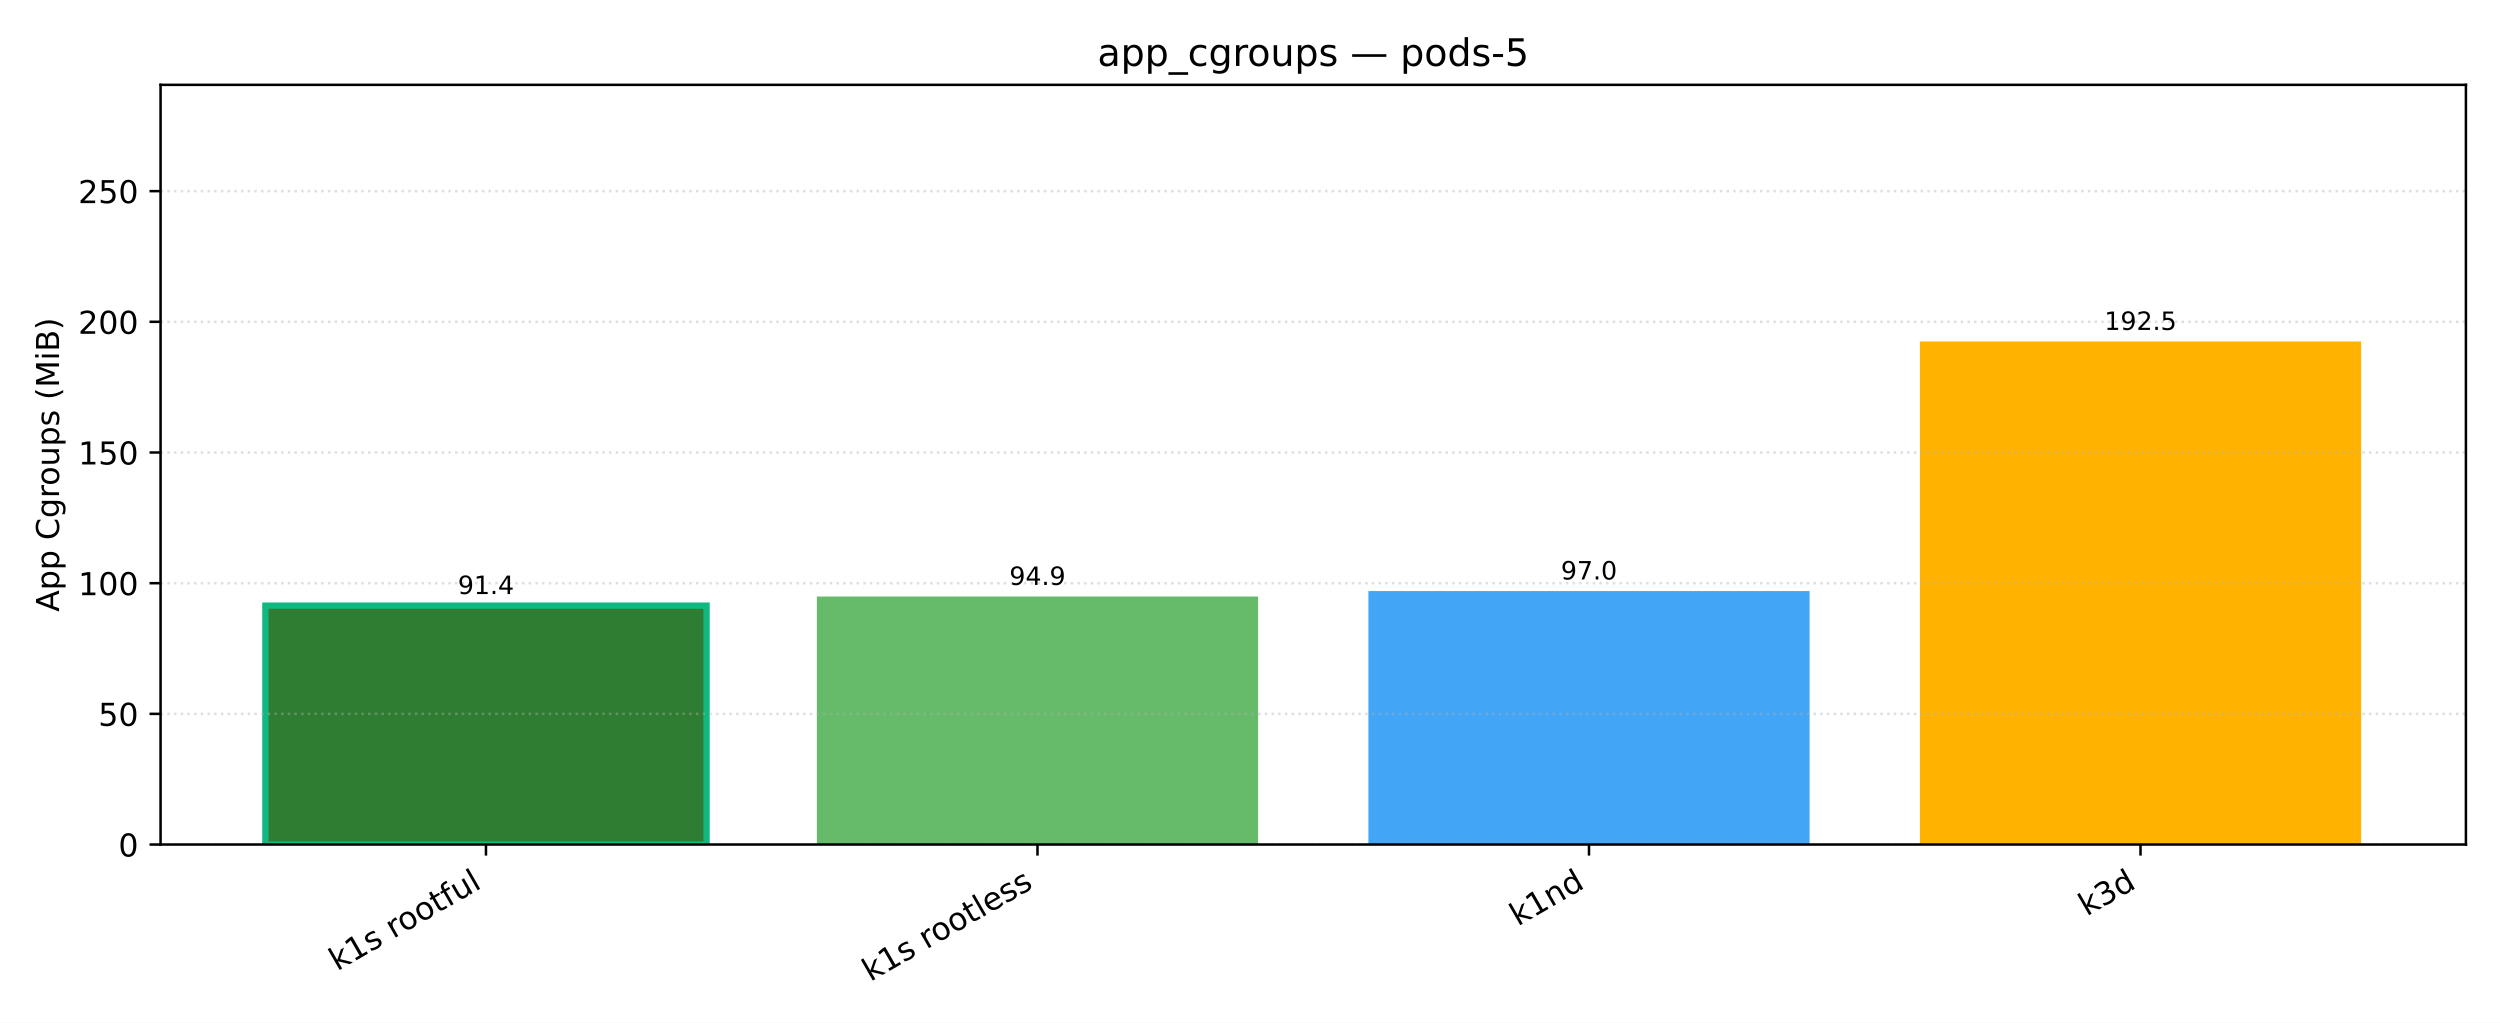
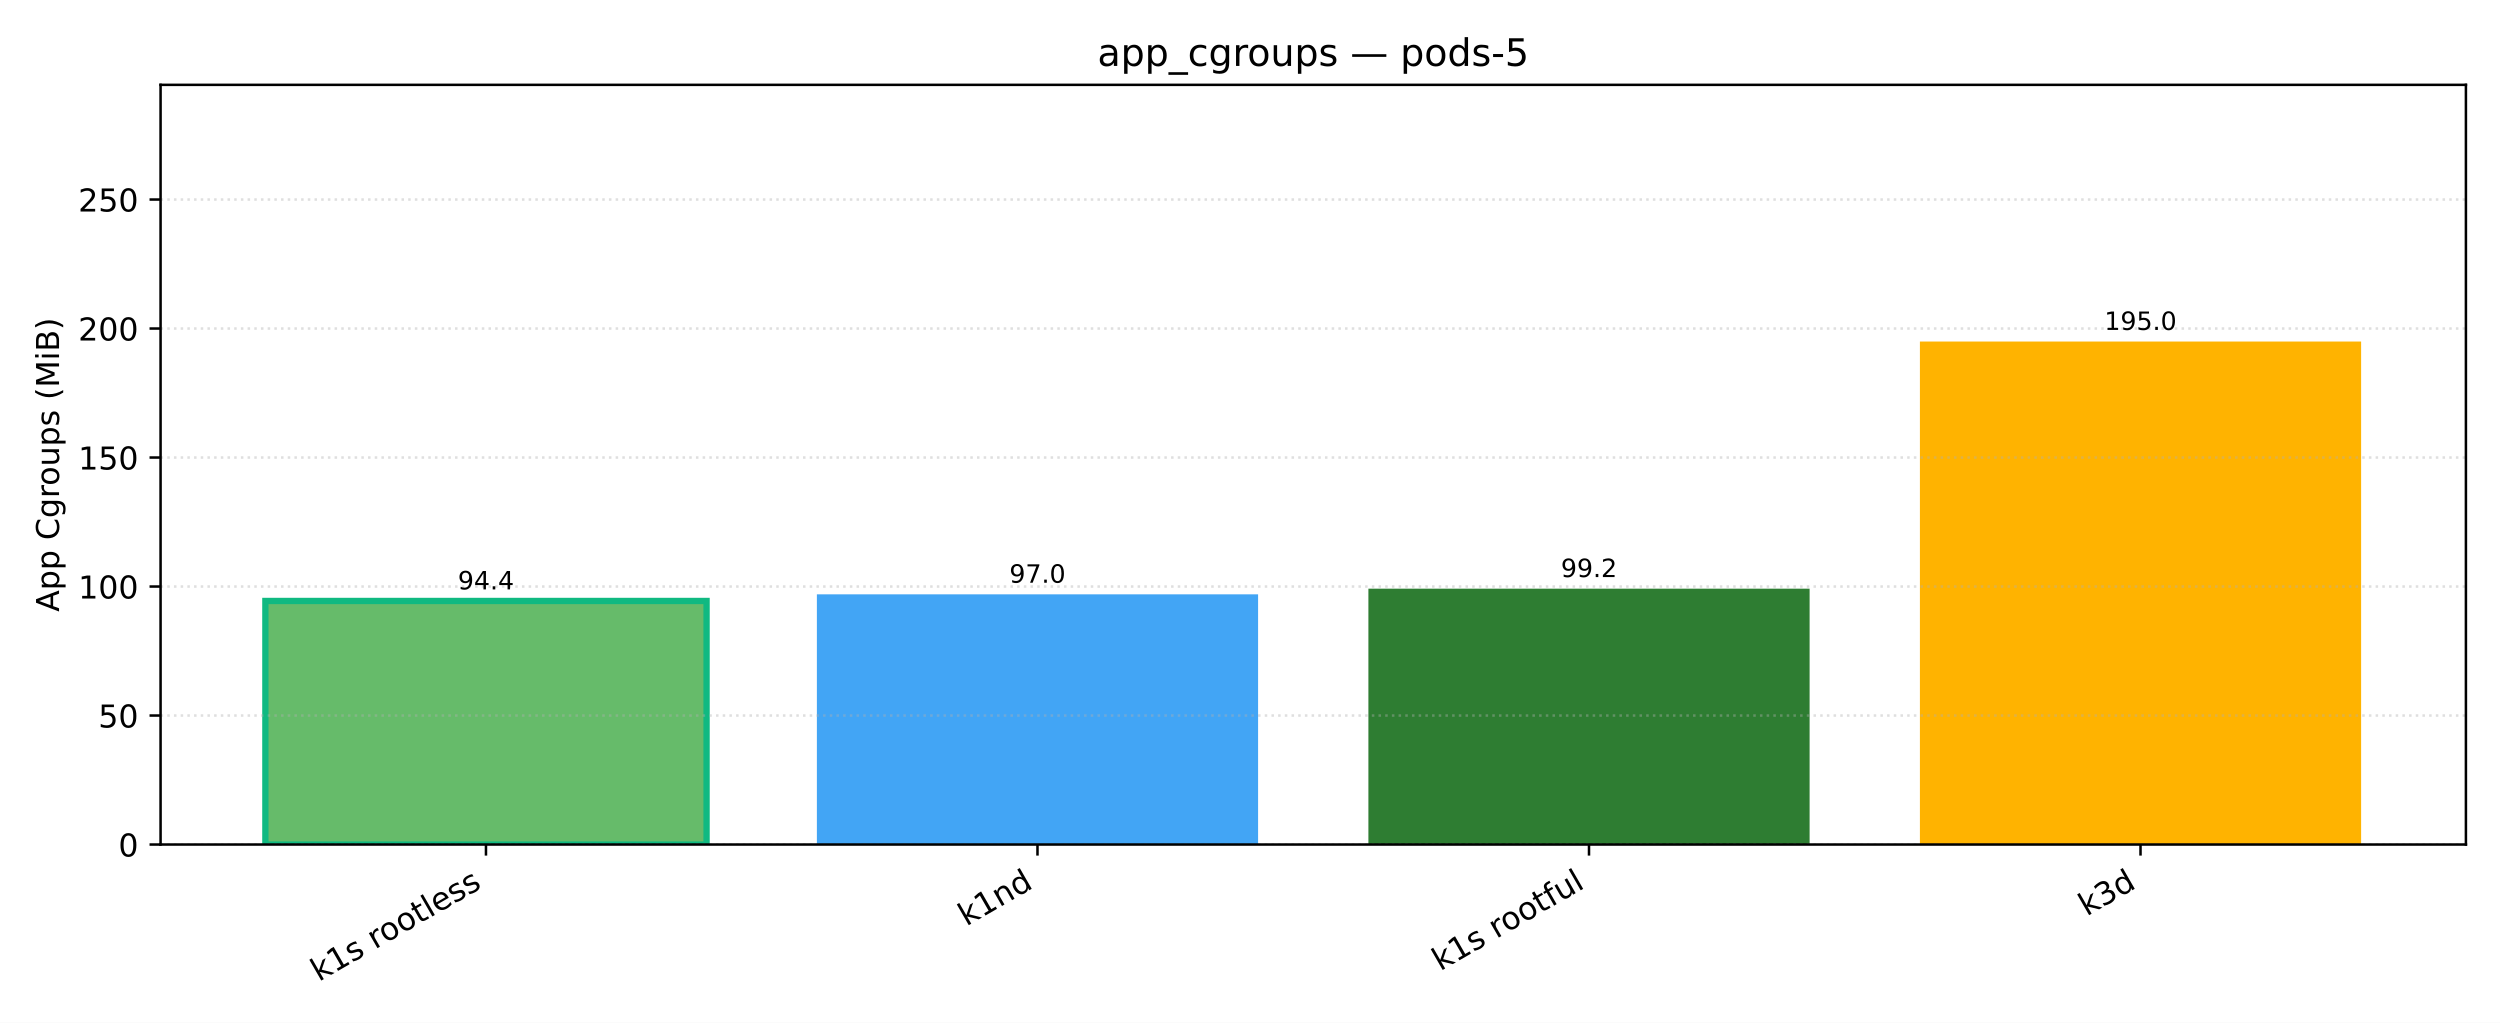
<svg xmlns="http://www.w3.org/2000/svg" xmlns:xlink="http://www.w3.org/1999/xlink" width="792pt" height="324pt" viewBox="0 0 792 324" version="1.1">
  <defs>
    <style type="text/css">*{stroke-linejoin: round; stroke-linecap: butt}</style>
  </defs>
  <g id="figure_1">
    <g id="patch_1">
      <path d="M 0 324  L 792 324  L 792 0  L 0 0  z " style="fill: #ffffff" />
    </g>
    <g id="axes_1">
      <g id="patch_2">
        <path d="M 50.87 267.545  L 781.2 267.545  L 781.2 26.88  L 50.87 26.88  z " style="fill: #ffffff" />
      </g>
      <g id="patch_3">
-         <path d="M 84.067 267.545  L 223.843 267.545  L 223.843 191.856  L 84.067 191.856  z " clip-path="url(#pb534efd915)" style="fill: #2e7d32; stroke: #10b981; stroke-width: 2; stroke-linejoin: miter" />
+         <path d="M 84.067 267.545  L 223.843 267.545  L 223.843 190.392  L 84.067 190.392  z " clip-path="url(#p0d3d6b0af5)" style="fill: #66bb6a; stroke: #10b981; stroke-width: 2; stroke-linejoin: miter" />
      </g>
      <g id="patch_4">
-         <path d="M 258.787 267.545  L 398.563 267.545  L 398.563 188.977  L 258.787 188.977  z " clip-path="url(#pb534efd915)" style="fill: #66bb6a" />
+         <path d="M 258.787 267.545  L 398.563 267.545  L 398.563 188.275  L 258.787 188.275  z " clip-path="url(#p0d3d6b0af5)" style="fill: #42a5f5" />
      </g>
      <g id="patch_5">
-         <path d="M 433.507 267.545  L 573.283 267.545  L 573.283 187.247  L 433.507 187.247  z " clip-path="url(#pb534efd915)" style="fill: #42a5f5" />
+         <path d="M 433.507 267.545  L 573.283 267.545  L 573.283 186.484  L 433.507 186.484  z " clip-path="url(#p0d3d6b0af5)" style="fill: #2e7d32" />
      </g>
      <g id="patch_6">
-         <path d="M 608.227 267.545  L 748.003 267.545  L 748.003 108.184  L 608.227 108.184  z " clip-path="url(#pb534efd915)" style="fill: #ffb300" />
+         <path d="M 608.227 267.545  L 748.003 267.545  L 748.003 108.191  L 608.227 108.191  z " clip-path="url(#p0d3d6b0af5)" style="fill: #ffb300" />
      </g>
      <g id="matplotlib.axis_1">
        <g id="xtick_1">
          <g id="line2d_1">
            <defs>
-               <path id="md0cecd4363" d="M 0 0  L 0 3.5  " style="stroke: #000000; stroke-width: 0.8" />
+               <path id="mbd76866d71" d="M 0 0  L 0 3.5  " style="stroke: #000000; stroke-width: 0.8" />
            </defs>
            <g>
-               <use xlink:href="#md0cecd4363" x="153.955" y="267.545" style="stroke: #000000; stroke-width: 0.8" />
+               <use xlink:href="#mbd76866d71" x="153.955" y="267.545" style="stroke: #000000; stroke-width: 0.8" />
            </g>
          </g>
          <g id="text_1">
-             <g transform="translate(106.8249 307.7361) rotate(-30) scale(0.1 -0.1)">
+             <g transform="translate(101.0103 311.0931) rotate(-30) scale(0.1 -0.1)">
              <defs>
                <path id="DejaVuSans-6b" d="M 581 4863  L 1159 4863  L 1159 1991  L 2875 3500  L 3609 3500  L 1753 1863  L 3688 0  L 2938 0  L 1159 1709  L 1159 0  L 581 0  L 581 4863  z " transform="scale(0.015625)" />
                <path id="DejaVuSans-31" d="M 794 531  L 1825 531  L 1825 4091  L 703 3866  L 703 4441  L 1819 4666  L 2450 4666  L 2450 531  L 3481 531  L 3481 0  L 794 0  L 794 531  z " transform="scale(0.015625)" />
                <path id="DejaVuSans-73" d="M 2834 3397  L 2834 2853  Q 2591 2978 2328 3040  Q 2066 3103 1784 3103  Q 1356 3103 1142 2972  Q 928 2841 928 2578  Q 928 2378 1081 2264  Q 1234 2150 1697 2047  L 1894 2003  Q 2506 1872 2764 1633  Q 3022 1394 3022 966  Q 3022 478 2636 193  Q 2250 -91 1575 -91  Q 1294 -91 989 -36  Q 684 19 347 128  L 347 722  Q 666 556 975 473  Q 1284 391 1588 391  Q 1994 391 2212 530  Q 2431 669 2431 922  Q 2431 1156 2273 1281  Q 2116 1406 1581 1522  L 1381 1569  Q 847 1681 609 1914  Q 372 2147 372 2553  Q 372 3047 722 3315  Q 1072 3584 1716 3584  Q 2034 3584 2315 3537  Q 2597 3491 2834 3397  z " transform="scale(0.015625)" />
                <path id="DejaVuSans-20" transform="scale(0.015625)" />
                <path id="DejaVuSans-72" d="M 2631 2963  Q 2534 3019 2420 3045  Q 2306 3072 2169 3072  Q 1681 3072 1420 2755  Q 1159 2438 1159 1844  L 1159 0  L 581 0  L 581 3500  L 1159 3500  L 1159 2956  Q 1341 3275 1631 3429  Q 1922 3584 2338 3584  Q 2397 3584 2469 3576  Q 2541 3569 2628 3553  L 2631 2963  z " transform="scale(0.015625)" />
                <path id="DejaVuSans-6f" d="M 1959 3097  Q 1497 3097 1228 2736  Q 959 2375 959 1747  Q 959 1119 1226 758  Q 1494 397 1959 397  Q 2419 397 2687 759  Q 2956 1122 2956 1747  Q 2956 2369 2687 2733  Q 2419 3097 1959 3097  z M 1959 3584  Q 2709 3584 3137 3096  Q 3566 2609 3566 1747  Q 3566 888 3137 398  Q 2709 -91 1959 -91  Q 1206 -91 779 398  Q 353 888 353 1747  Q 353 2609 779 3096  Q 1206 3584 1959 3584  z " transform="scale(0.015625)" />
                <path id="DejaVuSans-74" d="M 1172 4494  L 1172 3500  L 2356 3500  L 2356 3053  L 1172 3053  L 1172 1153  Q 1172 725 1289 603  Q 1406 481 1766 481  L 2356 481  L 2356 0  L 1766 0  Q 1100 0 847 248  Q 594 497 594 1153  L 594 3053  L 172 3053  L 172 3500  L 594 3500  L 594 4494  L 1172 4494  z " transform="scale(0.015625)" />
-                 <path id="DejaVuSans-66" d="M 2375 4863  L 2375 4384  L 1825 4384  Q 1516 4384 1395 4259  Q 1275 4134 1275 3809  L 1275 3500  L 2222 3500  L 2222 3053  L 1275 3053  L 1275 0  L 697 0  L 697 3053  L 147 3053  L 147 3500  L 697 3500  L 697 3744  Q 697 4328 969 4595  Q 1241 4863 1831 4863  L 2375 4863  z " transform="scale(0.015625)" />
-                 <path id="DejaVuSans-75" d="M 544 1381  L 544 3500  L 1119 3500  L 1119 1403  Q 1119 906 1312 657  Q 1506 409 1894 409  Q 2359 409 2629 706  Q 2900 1003 2900 1516  L 2900 3500  L 3475 3500  L 3475 0  L 2900 0  L 2900 538  Q 2691 219 2414 64  Q 2138 -91 1772 -91  Q 1169 -91 856 284  Q 544 659 544 1381  z M 1991 3584  L 1991 3584  z " transform="scale(0.015625)" />
                <path id="DejaVuSans-6c" d="M 603 4863  L 1178 4863  L 1178 0  L 603 0  L 603 4863  z " transform="scale(0.015625)" />
-               </defs>
-               <use xlink:href="#DejaVuSans-6b" />
-               <use xlink:href="#DejaVuSans-31" transform="translate(57.91016 0)" />
-               <use xlink:href="#DejaVuSans-73" transform="translate(121.5332 0)" />
-               <use xlink:href="#DejaVuSans-20" transform="translate(173.6328 0)" />
-               <use xlink:href="#DejaVuSans-72" transform="translate(205.4199 0)" />
-               <use xlink:href="#DejaVuSans-6f" transform="translate(244.2832 0)" />
-               <use xlink:href="#DejaVuSans-6f" transform="translate(305.4648 0)" />
-               <use xlink:href="#DejaVuSans-74" transform="translate(366.6465 0)" />
-               <use xlink:href="#DejaVuSans-66" transform="translate(405.8555 0)" />
-               <use xlink:href="#DejaVuSans-75" transform="translate(441.0605 0)" />
-               <use xlink:href="#DejaVuSans-6c" transform="translate(504.4395 0)" />
-             </g>
-           </g>
-         </g>
-         <g id="xtick_2">
-           <g id="line2d_2">
-             <g>
-               <use xlink:href="#md0cecd4363" x="328.675" y="267.545" style="stroke: #000000; stroke-width: 0.8" />
-             </g>
-           </g>
-           <g id="text_2">
-             <g transform="translate(275.7304 311.0931) rotate(-30) scale(0.1 -0.1)">
-               <defs>
                <path id="DejaVuSans-65" d="M 3597 1894  L 3597 1613  L 953 1613  Q 991 1019 1311 708  Q 1631 397 2203 397  Q 2534 397 2845 478  Q 3156 559 3463 722  L 3463 178  Q 3153 47 2828 -22  Q 2503 -91 2169 -91  Q 1331 -91 842 396  Q 353 884 353 1716  Q 353 2575 817 3079  Q 1281 3584 2069 3584  Q 2775 3584 3186 3129  Q 3597 2675 3597 1894  z M 3022 2063  Q 3016 2534 2758 2815  Q 2500 3097 2075 3097  Q 1594 3097 1305 2825  Q 1016 2553 972 2059  L 3022 2063  z " transform="scale(0.015625)" />
              </defs>
              <use xlink:href="#DejaVuSans-6b" />
              <use xlink:href="#DejaVuSans-31" transform="translate(57.91016 0)" />
              <use xlink:href="#DejaVuSans-73" transform="translate(121.5332 0)" />
              <use xlink:href="#DejaVuSans-20" transform="translate(173.6328 0)" />
              <use xlink:href="#DejaVuSans-72" transform="translate(205.4199 0)" />
              <use xlink:href="#DejaVuSans-6f" transform="translate(244.2832 0)" />
              <use xlink:href="#DejaVuSans-6f" transform="translate(305.4648 0)" />
              <use xlink:href="#DejaVuSans-74" transform="translate(366.6465 0)" />
              <use xlink:href="#DejaVuSans-6c" transform="translate(405.8555 0)" />
              <use xlink:href="#DejaVuSans-65" transform="translate(433.6387 0)" />
              <use xlink:href="#DejaVuSans-73" transform="translate(495.1621 0)" />
              <use xlink:href="#DejaVuSans-73" transform="translate(547.2617 0)" />
            </g>
          </g>
        </g>
-         <g id="xtick_3">
-           <g id="line2d_3">
-             <g>
-               <use xlink:href="#md0cecd4363" x="503.395" y="267.545" style="stroke: #000000; stroke-width: 0.8" />
-             </g>
-           </g>
-           <g id="text_3">
-             <g transform="translate(480.8439 293.5454) rotate(-30) scale(0.1 -0.1)">
+         <g id="xtick_2">
+           <g id="line2d_2">
+             <g>
+               <use xlink:href="#mbd76866d71" x="328.675" y="267.545" style="stroke: #000000; stroke-width: 0.8" />
+             </g>
+           </g>
+           <g id="text_2">
+             <g transform="translate(306.1238 293.5454) rotate(-30) scale(0.1 -0.1)">
              <defs>
                <path id="DejaVuSans-6e" d="M 3513 2113  L 3513 0  L 2938 0  L 2938 2094  Q 2938 2591 2744 2837  Q 2550 3084 2163 3084  Q 1697 3084 1428 2787  Q 1159 2491 1159 1978  L 1159 0  L 581 0  L 581 3500  L 1159 3500  L 1159 2956  Q 1366 3272 1645 3428  Q 1925 3584 2291 3584  Q 2894 3584 3203 3211  Q 3513 2838 3513 2113  z " transform="scale(0.015625)" />
                <path id="DejaVuSans-64" d="M 2906 2969  L 2906 4863  L 3481 4863  L 3481 0  L 2906 0  L 2906 525  Q 2725 213 2448 61  Q 2172 -91 1784 -91  Q 1150 -91 751 415  Q 353 922 353 1747  Q 353 2572 751 3078  Q 1150 3584 1784 3584  Q 2172 3584 2448 3432  Q 2725 3281 2906 2969  z M 947 1747  Q 947 1113 1208 752  Q 1469 391 1925 391  Q 2381 391 2643 752  Q 2906 1113 2906 1747  Q 2906 2381 2643 2742  Q 2381 3103 1925 3103  Q 1469 3103 1208 2742  Q 947 2381 947 1747  z " transform="scale(0.015625)" />
              </defs>
              <use xlink:href="#DejaVuSans-6b" />
              <use xlink:href="#DejaVuSans-31" transform="translate(57.91016 0)" />
              <use xlink:href="#DejaVuSans-6e" transform="translate(121.5332 0)" />
              <use xlink:href="#DejaVuSans-64" transform="translate(184.9121 0)" />
            </g>
          </g>
        </g>
+         <g id="xtick_3">
+           <g id="line2d_3">
+             <g>
+               <use xlink:href="#mbd76866d71" x="503.395" y="267.545" style="stroke: #000000; stroke-width: 0.8" />
+             </g>
+           </g>
+           <g id="text_3">
+             <g transform="translate(456.2651 307.7361) rotate(-30) scale(0.1 -0.1)">
+               <defs>
+                 <path id="DejaVuSans-66" d="M 2375 4863  L 2375 4384  L 1825 4384  Q 1516 4384 1395 4259  Q 1275 4134 1275 3809  L 1275 3500  L 2222 3500  L 2222 3053  L 1275 3053  L 1275 0  L 697 0  L 697 3053  L 147 3053  L 147 3500  L 697 3500  L 697 3744  Q 697 4328 969 4595  Q 1241 4863 1831 4863  L 2375 4863  z " transform="scale(0.015625)" />
+                 <path id="DejaVuSans-75" d="M 544 1381  L 544 3500  L 1119 3500  L 1119 1403  Q 1119 906 1312 657  Q 1506 409 1894 409  Q 2359 409 2629 706  Q 2900 1003 2900 1516  L 2900 3500  L 3475 3500  L 3475 0  L 2900 0  L 2900 538  Q 2691 219 2414 64  Q 2138 -91 1772 -91  Q 1169 -91 856 284  Q 544 659 544 1381  z M 1991 3584  L 1991 3584  z " transform="scale(0.015625)" />
+               </defs>
+               <use xlink:href="#DejaVuSans-6b" />
+               <use xlink:href="#DejaVuSans-31" transform="translate(57.91016 0)" />
+               <use xlink:href="#DejaVuSans-73" transform="translate(121.5332 0)" />
+               <use xlink:href="#DejaVuSans-20" transform="translate(173.6328 0)" />
+               <use xlink:href="#DejaVuSans-72" transform="translate(205.4199 0)" />
+               <use xlink:href="#DejaVuSans-6f" transform="translate(244.2832 0)" />
+               <use xlink:href="#DejaVuSans-6f" transform="translate(305.4648 0)" />
+               <use xlink:href="#DejaVuSans-74" transform="translate(366.6465 0)" />
+               <use xlink:href="#DejaVuSans-66" transform="translate(405.8555 0)" />
+               <use xlink:href="#DejaVuSans-75" transform="translate(441.0605 0)" />
+               <use xlink:href="#DejaVuSans-6c" transform="translate(504.4395 0)" />
+             </g>
+           </g>
+         </g>
        <g id="xtick_4">
          <g id="line2d_4">
            <g>
-               <use xlink:href="#md0cecd4363" x="678.115" y="267.545" style="stroke: #000000; stroke-width: 0.8" />
+               <use xlink:href="#mbd76866d71" x="678.115" y="267.545" style="stroke: #000000; stroke-width: 0.8" />
            </g>
          </g>
          <g id="text_4">
            <g transform="translate(661.0525 290.3767) rotate(-30) scale(0.1 -0.1)">
              <defs>
                <path id="DejaVuSans-33" d="M 2597 2516  Q 3050 2419 3304 2112  Q 3559 1806 3559 1356  Q 3559 666 3084 287  Q 2609 -91 1734 -91  Q 1441 -91 1130 -33  Q 819 25 488 141  L 488 750  Q 750 597 1062 519  Q 1375 441 1716 441  Q 2309 441 2620 675  Q 2931 909 2931 1356  Q 2931 1769 2642 2001  Q 2353 2234 1838 2234  L 1294 2234  L 1294 2753  L 1863 2753  Q 2328 2753 2575 2939  Q 2822 3125 2822 3475  Q 2822 3834 2567 4026  Q 2313 4219 1838 4219  Q 1578 4219 1281 4162  Q 984 4106 628 3988  L 628 4550  Q 988 4650 1302 4700  Q 1616 4750 1894 4750  Q 2613 4750 3031 4423  Q 3450 4097 3450 3541  Q 3450 3153 3228 2886  Q 3006 2619 2597 2516  z " transform="scale(0.015625)" />
              </defs>
              <use xlink:href="#DejaVuSans-6b" />
              <use xlink:href="#DejaVuSans-33" transform="translate(57.91016 0)" />
              <use xlink:href="#DejaVuSans-64" transform="translate(121.5332 0)" />
            </g>
          </g>
        </g>
      </g>
      <g id="matplotlib.axis_2">
        <g id="ytick_1">
          <g id="line2d_5">
-             <path d="M 50.87 267.545  L 781.2 267.545  " clip-path="url(#pb534efd915)" style="fill: none; stroke-dasharray: 0.8,1.32; stroke-dashoffset: 0; stroke: #b0b0b0; stroke-opacity: 0.4; stroke-width: 0.8" />
+             <path d="M 50.87 267.545  L 781.2 267.545  " clip-path="url(#p0d3d6b0af5)" style="fill: none; stroke-dasharray: 0.8,1.32; stroke-dashoffset: 0; stroke: #b0b0b0; stroke-opacity: 0.4; stroke-width: 0.8" />
          </g>
          <g id="line2d_6">
            <defs>
-               <path id="m52c6d3359b" d="M 0 0  L -3.5 0  " style="stroke: #000000; stroke-width: 0.8" />
+               <path id="m858b979c2b" d="M 0 0  L -3.5 0  " style="stroke: #000000; stroke-width: 0.8" />
            </defs>
            <g>
-               <use xlink:href="#m52c6d3359b" x="50.87" y="267.545" style="stroke: #000000; stroke-width: 0.8" />
+               <use xlink:href="#m858b979c2b" x="50.87" y="267.545" style="stroke: #000000; stroke-width: 0.8" />
            </g>
          </g>
          <g id="text_5">
            <g transform="translate(37.5075 271.3447) scale(0.1 -0.1)">
              <defs>
                <path id="DejaVuSans-30" d="M 2034 4250  Q 1547 4250 1301 3770  Q 1056 3291 1056 2328  Q 1056 1369 1301 889  Q 1547 409 2034 409  Q 2525 409 2770 889  Q 3016 1369 3016 2328  Q 3016 3291 2770 3770  Q 2525 4250 2034 4250  z M 2034 4750  Q 2819 4750 3233 4129  Q 3647 3509 3647 2328  Q 3647 1150 3233 529  Q 2819 -91 2034 -91  Q 1250 -91 836 529  Q 422 1150 422 2328  Q 422 3509 836 4129  Q 1250 4750 2034 4750  z " transform="scale(0.015625)" />
              </defs>
              <use xlink:href="#DejaVuSans-30" />
            </g>
          </g>
        </g>
        <g id="ytick_2">
          <g id="line2d_7">
-             <path d="M 50.87 226.148  L 781.2 226.148  " clip-path="url(#pb534efd915)" style="fill: none; stroke-dasharray: 0.8,1.32; stroke-dashoffset: 0; stroke: #b0b0b0; stroke-opacity: 0.4; stroke-width: 0.8" />
+             <path d="M 50.87 226.678  L 781.2 226.678  " clip-path="url(#p0d3d6b0af5)" style="fill: none; stroke-dasharray: 0.8,1.32; stroke-dashoffset: 0; stroke: #b0b0b0; stroke-opacity: 0.4; stroke-width: 0.8" />
          </g>
          <g id="line2d_8">
            <g>
-               <use xlink:href="#m52c6d3359b" x="50.87" y="226.148" style="stroke: #000000; stroke-width: 0.8" />
+               <use xlink:href="#m858b979c2b" x="50.87" y="226.678" style="stroke: #000000; stroke-width: 0.8" />
            </g>
          </g>
          <g id="text_6">
-             <g transform="translate(31.145 229.9471) scale(0.1 -0.1)">
+             <g transform="translate(31.145 230.4771) scale(0.1 -0.1)">
              <defs>
                <path id="DejaVuSans-35" d="M 691 4666  L 3169 4666  L 3169 4134  L 1269 4134  L 1269 2991  Q 1406 3038 1543 3061  Q 1681 3084 1819 3084  Q 2600 3084 3056 2656  Q 3513 2228 3513 1497  Q 3513 744 3044 326  Q 2575 -91 1722 -91  Q 1428 -91 1123 -41  Q 819 9 494 109  L 494 744  Q 775 591 1075 516  Q 1375 441 1709 441  Q 2250 441 2565 725  Q 2881 1009 2881 1497  Q 2881 1984 2565 2268  Q 2250 2553 1709 2553  Q 1456 2553 1204 2497  Q 953 2441 691 2322  L 691 4666  z " transform="scale(0.015625)" />
              </defs>
              <use xlink:href="#DejaVuSans-35" />
              <use xlink:href="#DejaVuSans-30" transform="translate(63.62305 0)" />
            </g>
          </g>
        </g>
        <g id="ytick_3">
          <g id="line2d_9">
-             <path d="M 50.87 184.75  L 781.2 184.75  " clip-path="url(#pb534efd915)" style="fill: none; stroke-dasharray: 0.8,1.32; stroke-dashoffset: 0; stroke: #b0b0b0; stroke-opacity: 0.4; stroke-width: 0.8" />
+             <path d="M 50.87 185.81  L 781.2 185.81  " clip-path="url(#p0d3d6b0af5)" style="fill: none; stroke-dasharray: 0.8,1.32; stroke-dashoffset: 0; stroke: #b0b0b0; stroke-opacity: 0.4; stroke-width: 0.8" />
          </g>
          <g id="line2d_10">
            <g>
-               <use xlink:href="#m52c6d3359b" x="50.87" y="184.75" style="stroke: #000000; stroke-width: 0.8" />
+               <use xlink:href="#m858b979c2b" x="50.87" y="185.81" style="stroke: #000000; stroke-width: 0.8" />
            </g>
          </g>
          <g id="text_7">
-             <g transform="translate(24.7825 188.5495) scale(0.1 -0.1)">
+             <g transform="translate(24.7825 189.6095) scale(0.1 -0.1)">
              <use xlink:href="#DejaVuSans-31" />
              <use xlink:href="#DejaVuSans-30" transform="translate(63.62305 0)" />
              <use xlink:href="#DejaVuSans-30" transform="translate(127.2461 0)" />
            </g>
          </g>
        </g>
        <g id="ytick_4">
          <g id="line2d_11">
-             <path d="M 50.87 143.353  L 781.2 143.353  " clip-path="url(#pb534efd915)" style="fill: none; stroke-dasharray: 0.8,1.32; stroke-dashoffset: 0; stroke: #b0b0b0; stroke-opacity: 0.4; stroke-width: 0.8" />
+             <path d="M 50.87 144.943  L 781.2 144.943  " clip-path="url(#p0d3d6b0af5)" style="fill: none; stroke-dasharray: 0.8,1.32; stroke-dashoffset: 0; stroke: #b0b0b0; stroke-opacity: 0.4; stroke-width: 0.8" />
          </g>
          <g id="line2d_12">
            <g>
-               <use xlink:href="#m52c6d3359b" x="50.87" y="143.353" style="stroke: #000000; stroke-width: 0.8" />
+               <use xlink:href="#m858b979c2b" x="50.87" y="144.943" style="stroke: #000000; stroke-width: 0.8" />
            </g>
          </g>
          <g id="text_8">
-             <g transform="translate(24.7825 147.1519) scale(0.1 -0.1)">
+             <g transform="translate(24.7825 148.7419) scale(0.1 -0.1)">
              <use xlink:href="#DejaVuSans-31" />
              <use xlink:href="#DejaVuSans-35" transform="translate(63.62305 0)" />
              <use xlink:href="#DejaVuSans-30" transform="translate(127.2461 0)" />
            </g>
          </g>
        </g>
        <g id="ytick_5">
          <g id="line2d_13">
-             <path d="M 50.87 101.955  L 781.2 101.955  " clip-path="url(#pb534efd915)" style="fill: none; stroke-dasharray: 0.8,1.32; stroke-dashoffset: 0; stroke: #b0b0b0; stroke-opacity: 0.4; stroke-width: 0.8" />
+             <path d="M 50.87 104.075  L 781.2 104.075  " clip-path="url(#p0d3d6b0af5)" style="fill: none; stroke-dasharray: 0.8,1.32; stroke-dashoffset: 0; stroke: #b0b0b0; stroke-opacity: 0.4; stroke-width: 0.8" />
          </g>
          <g id="line2d_14">
            <g>
-               <use xlink:href="#m52c6d3359b" x="50.87" y="101.955" style="stroke: #000000; stroke-width: 0.8" />
+               <use xlink:href="#m858b979c2b" x="50.87" y="104.075" style="stroke: #000000; stroke-width: 0.8" />
            </g>
          </g>
          <g id="text_9">
-             <g transform="translate(24.7825 105.7544) scale(0.1 -0.1)">
+             <g transform="translate(24.7825 107.8743) scale(0.1 -0.1)">
              <defs>
                <path id="DejaVuSans-32" d="M 1228 531  L 3431 531  L 3431 0  L 469 0  L 469 531  Q 828 903 1448 1529  Q 2069 2156 2228 2338  Q 2531 2678 2651 2914  Q 2772 3150 2772 3378  Q 2772 3750 2511 3984  Q 2250 4219 1831 4219  Q 1534 4219 1204 4116  Q 875 4013 500 3803  L 500 4441  Q 881 4594 1212 4672  Q 1544 4750 1819 4750  Q 2544 4750 2975 4387  Q 3406 4025 3406 3419  Q 3406 3131 3298 2873  Q 3191 2616 2906 2266  Q 2828 2175 2409 1742  Q 1991 1309 1228 531  z " transform="scale(0.015625)" />
              </defs>
              <use xlink:href="#DejaVuSans-32" />
              <use xlink:href="#DejaVuSans-30" transform="translate(63.62305 0)" />
              <use xlink:href="#DejaVuSans-30" transform="translate(127.2461 0)" />
            </g>
          </g>
        </g>
        <g id="ytick_6">
          <g id="line2d_15">
-             <path d="M 50.87 60.558  L 781.2 60.558  " clip-path="url(#pb534efd915)" style="fill: none; stroke-dasharray: 0.8,1.32; stroke-dashoffset: 0; stroke: #b0b0b0; stroke-opacity: 0.4; stroke-width: 0.8" />
+             <path d="M 50.87 63.207  L 781.2 63.207  " clip-path="url(#p0d3d6b0af5)" style="fill: none; stroke-dasharray: 0.8,1.32; stroke-dashoffset: 0; stroke: #b0b0b0; stroke-opacity: 0.4; stroke-width: 0.8" />
          </g>
          <g id="line2d_16">
            <g>
-               <use xlink:href="#m52c6d3359b" x="50.87" y="60.558" style="stroke: #000000; stroke-width: 0.8" />
+               <use xlink:href="#m858b979c2b" x="50.87" y="63.207" style="stroke: #000000; stroke-width: 0.8" />
            </g>
          </g>
          <g id="text_10">
-             <g transform="translate(24.7825 64.3568) scale(0.1 -0.1)">
+             <g transform="translate(24.7825 67.00668) scale(0.1 -0.1)">
              <use xlink:href="#DejaVuSans-32" />
              <use xlink:href="#DejaVuSans-35" transform="translate(63.62305 0)" />
              <use xlink:href="#DejaVuSans-30" transform="translate(127.2461 0)" />
            </g>
          </g>
        </g>
        <g id="text_11">
          <g transform="translate(18.70281 193.8104) rotate(-90) scale(0.1 -0.1)">
            <defs>
              <path id="DejaVuSans-41" d="M 2188 4044  L 1331 1722  L 3047 1722  L 2188 4044  z M 1831 4666  L 2547 4666  L 4325 0  L 3669 0  L 3244 1197  L 1141 1197  L 716 0  L 50 0  L 1831 4666  z " transform="scale(0.015625)" />
              <path id="DejaVuSans-70" d="M 1159 525  L 1159 -1331  L 581 -1331  L 581 3500  L 1159 3500  L 1159 2969  Q 1341 3281 1617 3432  Q 1894 3584 2278 3584  Q 2916 3584 3314 3078  Q 3713 2572 3713 1747  Q 3713 922 3314 415  Q 2916 -91 2278 -91  Q 1894 -91 1617 61  Q 1341 213 1159 525  z M 3116 1747  Q 3116 2381 2855 2742  Q 2594 3103 2138 3103  Q 1681 3103 1420 2742  Q 1159 2381 1159 1747  Q 1159 1113 1420 752  Q 1681 391 2138 391  Q 2594 391 2855 752  Q 3116 1113 3116 1747  z " transform="scale(0.015625)" />
              <path id="DejaVuSans-43" d="M 4122 4306  L 4122 3641  Q 3803 3938 3442 4084  Q 3081 4231 2675 4231  Q 1875 4231 1450 3742  Q 1025 3253 1025 2328  Q 1025 1406 1450 917  Q 1875 428 2675 428  Q 3081 428 3442 575  Q 3803 722 4122 1019  L 4122 359  Q 3791 134 3420 21  Q 3050 -91 2638 -91  Q 1578 -91 968 557  Q 359 1206 359 2328  Q 359 3453 968 4101  Q 1578 4750 2638 4750  Q 3056 4750 3426 4639  Q 3797 4528 4122 4306  z " transform="scale(0.015625)" />
              <path id="DejaVuSans-67" d="M 2906 1791  Q 2906 2416 2648 2759  Q 2391 3103 1925 3103  Q 1463 3103 1205 2759  Q 947 2416 947 1791  Q 947 1169 1205 825  Q 1463 481 1925 481  Q 2391 481 2648 825  Q 2906 1169 2906 1791  z M 3481 434  Q 3481 -459 3084 -895  Q 2688 -1331 1869 -1331  Q 1566 -1331 1297 -1286  Q 1028 -1241 775 -1147  L 775 -588  Q 1028 -725 1275 -790  Q 1522 -856 1778 -856  Q 2344 -856 2625 -561  Q 2906 -266 2906 331  L 2906 616  Q 2728 306 2450 153  Q 2172 0 1784 0  Q 1141 0 747 490  Q 353 981 353 1791  Q 353 2603 747 3093  Q 1141 3584 1784 3584  Q 2172 3584 2450 3431  Q 2728 3278 2906 2969  L 2906 3500  L 3481 3500  L 3481 434  z " transform="scale(0.015625)" />
              <path id="DejaVuSans-28" d="M 1984 4856  Q 1566 4138 1362 3434  Q 1159 2731 1159 2009  Q 1159 1288 1364 580  Q 1569 -128 1984 -844  L 1484 -844  Q 1016 -109 783 600  Q 550 1309 550 2009  Q 550 2706 781 3412  Q 1013 4119 1484 4856  L 1984 4856  z " transform="scale(0.015625)" />
              <path id="DejaVuSans-4d" d="M 628 4666  L 1569 4666  L 2759 1491  L 3956 4666  L 4897 4666  L 4897 0  L 4281 0  L 4281 4097  L 3078 897  L 2444 897  L 1241 4097  L 1241 0  L 628 0  L 628 4666  z " transform="scale(0.015625)" />
              <path id="DejaVuSans-69" d="M 603 3500  L 1178 3500  L 1178 0  L 603 0  L 603 3500  z M 603 4863  L 1178 4863  L 1178 4134  L 603 4134  L 603 4863  z " transform="scale(0.015625)" />
              <path id="DejaVuSans-42" d="M 1259 2228  L 1259 519  L 2272 519  Q 2781 519 3026 730  Q 3272 941 3272 1375  Q 3272 1813 3026 2020  Q 2781 2228 2272 2228  L 1259 2228  z M 1259 4147  L 1259 2741  L 2194 2741  Q 2656 2741 2882 2914  Q 3109 3088 3109 3444  Q 3109 3797 2882 3972  Q 2656 4147 2194 4147  L 1259 4147  z M 628 4666  L 2241 4666  Q 2963 4666 3353 4366  Q 3744 4066 3744 3513  Q 3744 3084 3544 2831  Q 3344 2578 2956 2516  Q 3422 2416 3680 2098  Q 3938 1781 3938 1306  Q 3938 681 3513 340  Q 3088 0 2303 0  L 628 0  L 628 4666  z " transform="scale(0.015625)" />
              <path id="DejaVuSans-29" d="M 513 4856  L 1013 4856  Q 1481 4119 1714 3412  Q 1947 2706 1947 2009  Q 1947 1309 1714 600  Q 1481 -109 1013 -844  L 513 -844  Q 928 -128 1133 580  Q 1338 1288 1338 2009  Q 1338 2731 1133 3434  Q 928 4138 513 4856  z " transform="scale(0.015625)" />
            </defs>
            <use xlink:href="#DejaVuSans-41" />
            <use xlink:href="#DejaVuSans-70" transform="translate(68.4082 0)" />
            <use xlink:href="#DejaVuSans-70" transform="translate(131.8848 0)" />
            <use xlink:href="#DejaVuSans-20" transform="translate(195.3613 0)" />
            <use xlink:href="#DejaVuSans-43" transform="translate(227.1484 0)" />
            <use xlink:href="#DejaVuSans-67" transform="translate(296.9727 0)" />
            <use xlink:href="#DejaVuSans-72" transform="translate(360.4492 0)" />
            <use xlink:href="#DejaVuSans-6f" transform="translate(399.3125 0)" />
            <use xlink:href="#DejaVuSans-75" transform="translate(460.4941 0)" />
            <use xlink:href="#DejaVuSans-70" transform="translate(523.873 0)" />
            <use xlink:href="#DejaVuSans-73" transform="translate(587.3496 0)" />
            <use xlink:href="#DejaVuSans-20" transform="translate(639.4492 0)" />
            <use xlink:href="#DejaVuSans-28" transform="translate(671.2363 0)" />
            <use xlink:href="#DejaVuSans-4d" transform="translate(710.25 0)" />
            <use xlink:href="#DejaVuSans-69" transform="translate(796.5293 0)" />
            <use xlink:href="#DejaVuSans-42" transform="translate(824.3125 0)" />
            <use xlink:href="#DejaVuSans-29" transform="translate(892.916 0)" />
          </g>
        </g>
      </g>
      <g id="patch_7">
        <path d="M 50.87 267.545  L 50.87 26.88  " style="fill: none; stroke: #000000; stroke-width: 0.8; stroke-linejoin: miter; stroke-linecap: square" />
      </g>
      <g id="patch_8">
        <path d="M 781.2 267.545  L 781.2 26.88  " style="fill: none; stroke: #000000; stroke-width: 0.8; stroke-linejoin: miter; stroke-linecap: square" />
      </g>
      <g id="patch_9">
        <path d="M 50.87 267.545  L 781.2 267.545  " style="fill: none; stroke: #000000; stroke-width: 0.8; stroke-linejoin: miter; stroke-linecap: square" />
      </g>
      <g id="patch_10">
        <path d="M 50.87 26.88  L 781.2 26.88  " style="fill: none; stroke: #000000; stroke-width: 0.8; stroke-linejoin: miter; stroke-linecap: square" />
      </g>
      <g id="text_12">
-         <g transform="translate(145.0486 188.1921) scale(0.08 -0.08)">
+         <g transform="translate(145.0486 186.7282) scale(0.08 -0.08)">
          <defs>
            <path id="DejaVuSans-39" d="M 703 97  L 703 672  Q 941 559 1184 500  Q 1428 441 1663 441  Q 2288 441 2617 861  Q 2947 1281 2994 2138  Q 2813 1869 2534 1725  Q 2256 1581 1919 1581  Q 1219 1581 811 2004  Q 403 2428 403 3163  Q 403 3881 828 4315  Q 1253 4750 1959 4750  Q 2769 4750 3195 4129  Q 3622 3509 3622 2328  Q 3622 1225 3098 567  Q 2575 -91 1691 -91  Q 1453 -91 1209 -44  Q 966 3 703 97  z M 1959 2075  Q 2384 2075 2632 2365  Q 2881 2656 2881 3163  Q 2881 3666 2632 3958  Q 2384 4250 1959 4250  Q 1534 4250 1286 3958  Q 1038 3666 1038 3163  Q 1038 2656 1286 2365  Q 1534 2075 1959 2075  z " transform="scale(0.015625)" />
+             <path id="DejaVuSans-34" d="M 2419 4116  L 825 1625  L 2419 1625  L 2419 4116  z M 2253 4666  L 3047 4666  L 3047 1625  L 3713 1625  L 3713 1100  L 3047 1100  L 3047 0  L 2419 0  L 2419 1100  L 313 1100  L 313 1709  L 2253 4666  z " transform="scale(0.015625)" />
            <path id="DejaVuSans-2e" d="M 684 794  L 1344 794  L 1344 0  L 684 0  L 684 794  z " transform="scale(0.015625)" />
-             <path id="DejaVuSans-34" d="M 2419 4116  L 825 1625  L 2419 1625  L 2419 4116  z M 2253 4666  L 3047 4666  L 3047 1625  L 3713 1625  L 3713 1100  L 3047 1100  L 3047 0  L 2419 0  L 2419 1100  L 313 1100  L 313 1709  L 2253 4666  z " transform="scale(0.015625)" />
          </defs>
-           <use xlink:href="#DejaVuSans-39" />
-           <use xlink:href="#DejaVuSans-31" transform="translate(63.62305 0)" />
-           <use xlink:href="#DejaVuSans-2e" transform="translate(127.2461 0)" />
-           <use xlink:href="#DejaVuSans-34" transform="translate(159.0332 0)" />
-         </g>
-       </g>
-       <g id="text_13">
-         <g transform="translate(319.7687 185.3136) scale(0.08 -0.08)">
          <use xlink:href="#DejaVuSans-39" />
          <use xlink:href="#DejaVuSans-34" transform="translate(63.62305 0)" />
          <use xlink:href="#DejaVuSans-2e" transform="translate(127.2461 0)" />
-           <use xlink:href="#DejaVuSans-39" transform="translate(159.0332 0)" />
-         </g>
-       </g>
-       <g id="text_14">
-         <g transform="translate(494.4888 183.5833) scale(0.08 -0.08)">
+           <use xlink:href="#DejaVuSans-34" transform="translate(159.0332 0)" />
+         </g>
+       </g>
+       <g id="text_13">
+         <g transform="translate(319.7687 184.6113) scale(0.08 -0.08)">
          <defs>
            <path id="DejaVuSans-37" d="M 525 4666  L 3525 4666  L 3525 4397  L 1831 0  L 1172 0  L 2766 4134  L 525 4134  L 525 4666  z " transform="scale(0.015625)" />
          </defs>
          <use xlink:href="#DejaVuSans-39" />
          <use xlink:href="#DejaVuSans-37" transform="translate(63.62305 0)" />
          <use xlink:href="#DejaVuSans-2e" transform="translate(127.2461 0)" />
          <use xlink:href="#DejaVuSans-30" transform="translate(159.0332 0)" />
        </g>
      </g>
+       <g id="text_14">
+         <g transform="translate(494.4888 182.8202) scale(0.08 -0.08)">
+           <use xlink:href="#DejaVuSans-39" />
+           <use xlink:href="#DejaVuSans-39" transform="translate(63.62305 0)" />
+           <use xlink:href="#DejaVuSans-2e" transform="translate(127.2461 0)" />
+           <use xlink:href="#DejaVuSans-32" transform="translate(159.0332 0)" />
+         </g>
+       </g>
      <g id="text_15">
-         <g transform="translate(666.6639 104.5204) scale(0.08 -0.08)">
+         <g transform="translate(666.6639 104.5268) scale(0.08 -0.08)">
          <use xlink:href="#DejaVuSans-31" />
          <use xlink:href="#DejaVuSans-39" transform="translate(63.62305 0)" />
-           <use xlink:href="#DejaVuSans-32" transform="translate(127.2461 0)" />
+           <use xlink:href="#DejaVuSans-35" transform="translate(127.2461 0)" />
          <use xlink:href="#DejaVuSans-2e" transform="translate(190.8691 0)" />
-           <use xlink:href="#DejaVuSans-35" transform="translate(222.6562 0)" />
+           <use xlink:href="#DejaVuSans-30" transform="translate(222.6562 0)" />
        </g>
      </g>
      <g id="text_16">
        <g transform="translate(347.6809 20.88) scale(0.12 -0.12)">
          <defs>
            <path id="DejaVuSans-61" d="M 2194 1759  Q 1497 1759 1228 1600  Q 959 1441 959 1056  Q 959 750 1161 570  Q 1363 391 1709 391  Q 2188 391 2477 730  Q 2766 1069 2766 1631  L 2766 1759  L 2194 1759  z M 3341 1997  L 3341 0  L 2766 0  L 2766 531  Q 2569 213 2275 61  Q 1981 -91 1556 -91  Q 1019 -91 701 211  Q 384 513 384 1019  Q 384 1609 779 1909  Q 1175 2209 1959 2209  L 2766 2209  L 2766 2266  Q 2766 2663 2505 2880  Q 2244 3097 1772 3097  Q 1472 3097 1187 3025  Q 903 2953 641 2809  L 641 3341  Q 956 3463 1253 3523  Q 1550 3584 1831 3584  Q 2591 3584 2966 3190  Q 3341 2797 3341 1997  z " transform="scale(0.015625)" />
            <path id="DejaVuSans-5f" d="M 3263 -1063  L 3263 -1509  L -63 -1509  L -63 -1063  L 3263 -1063  z " transform="scale(0.015625)" />
            <path id="DejaVuSans-63" d="M 3122 3366  L 3122 2828  Q 2878 2963 2633 3030  Q 2388 3097 2138 3097  Q 1578 3097 1268 2742  Q 959 2388 959 1747  Q 959 1106 1268 751  Q 1578 397 2138 397  Q 2388 397 2633 464  Q 2878 531 3122 666  L 3122 134  Q 2881 22 2623 -34  Q 2366 -91 2075 -91  Q 1284 -91 818 406  Q 353 903 353 1747  Q 353 2603 823 3093  Q 1294 3584 2113 3584  Q 2378 3584 2631 3529  Q 2884 3475 3122 3366  z " transform="scale(0.015625)" />
            <path id="DejaVuSans-2014" d="M 313 1978  L 6088 1978  L 6088 1528  L 313 1528  L 313 1978  z " transform="scale(0.015625)" />
            <path id="DejaVuSans-2d" d="M 313 2009  L 1997 2009  L 1997 1497  L 313 1497  L 313 2009  z " transform="scale(0.015625)" />
          </defs>
          <use xlink:href="#DejaVuSans-61" />
          <use xlink:href="#DejaVuSans-70" transform="translate(61.2793 0)" />
          <use xlink:href="#DejaVuSans-70" transform="translate(124.7559 0)" />
          <use xlink:href="#DejaVuSans-5f" transform="translate(188.2324 0)" />
          <use xlink:href="#DejaVuSans-63" transform="translate(238.2324 0)" />
          <use xlink:href="#DejaVuSans-67" transform="translate(293.2129 0)" />
          <use xlink:href="#DejaVuSans-72" transform="translate(356.6895 0)" />
          <use xlink:href="#DejaVuSans-6f" transform="translate(395.5527 0)" />
          <use xlink:href="#DejaVuSans-75" transform="translate(456.7344 0)" />
          <use xlink:href="#DejaVuSans-70" transform="translate(520.1133 0)" />
          <use xlink:href="#DejaVuSans-73" transform="translate(583.5898 0)" />
          <use xlink:href="#DejaVuSans-20" transform="translate(635.6895 0)" />
          <use xlink:href="#DejaVuSans-2014" transform="translate(667.4766 0)" />
          <use xlink:href="#DejaVuSans-20" transform="translate(767.4766 0)" />
          <use xlink:href="#DejaVuSans-70" transform="translate(799.2637 0)" />
          <use xlink:href="#DejaVuSans-6f" transform="translate(862.7402 0)" />
          <use xlink:href="#DejaVuSans-64" transform="translate(923.9219 0)" />
          <use xlink:href="#DejaVuSans-73" transform="translate(987.3984 0)" />
          <use xlink:href="#DejaVuSans-2d" transform="translate(1039.498 0)" />
          <use xlink:href="#DejaVuSans-35" transform="translate(1075.582 0)" />
        </g>
      </g>
    </g>
  </g>
  <defs>
-     <clipPath id="pb534efd915">
+     <clipPath id="p0d3d6b0af5">
      <rect x="50.87" y="26.88" width="730.33" height="240.665" />
    </clipPath>
  </defs>
</svg>
